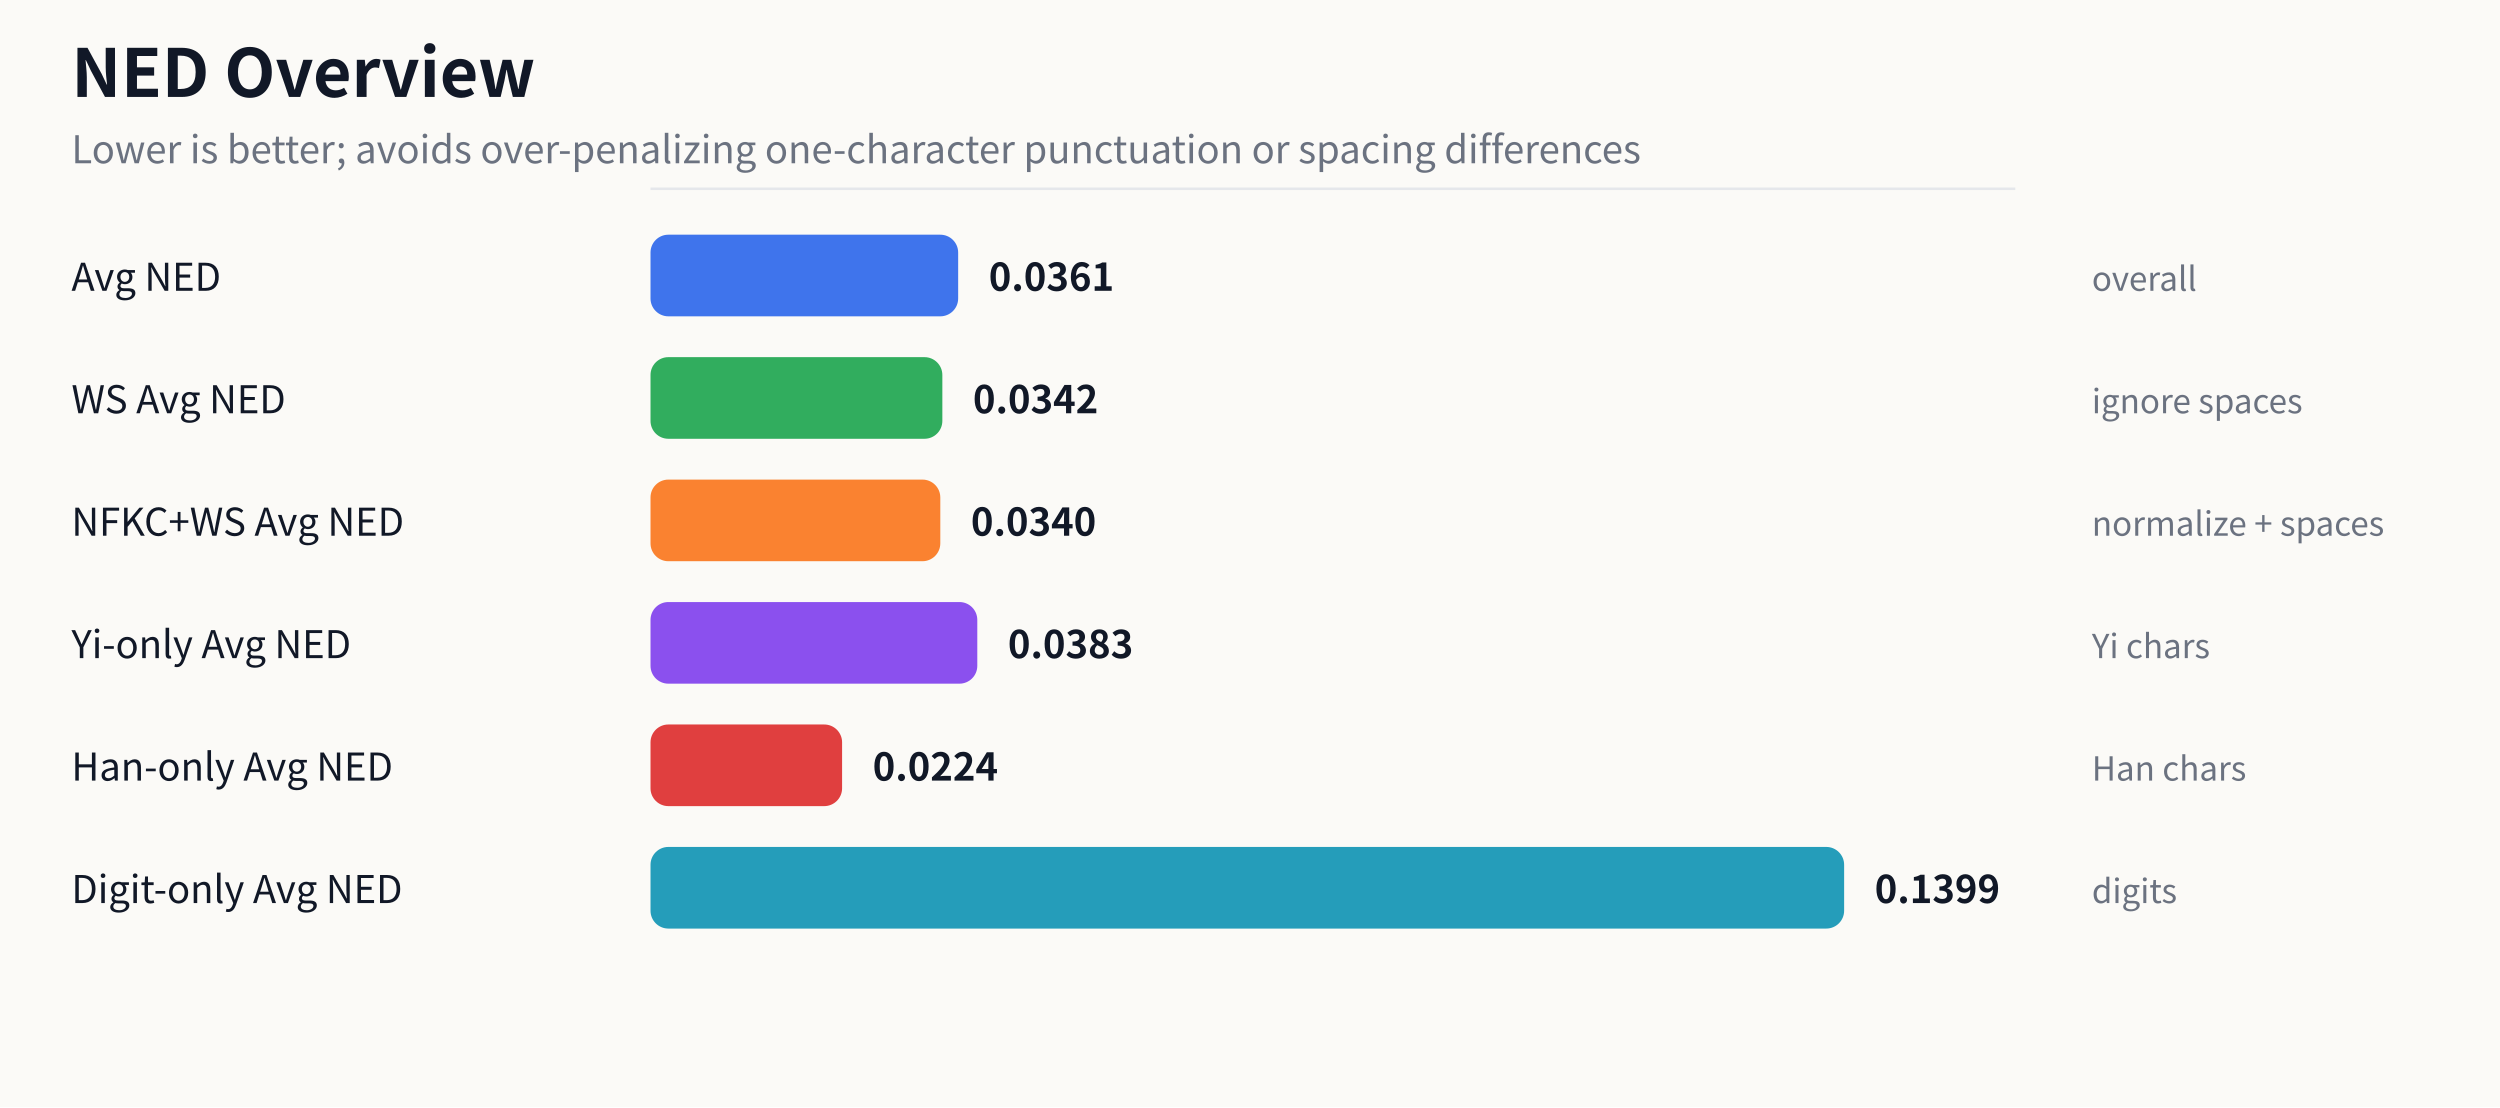
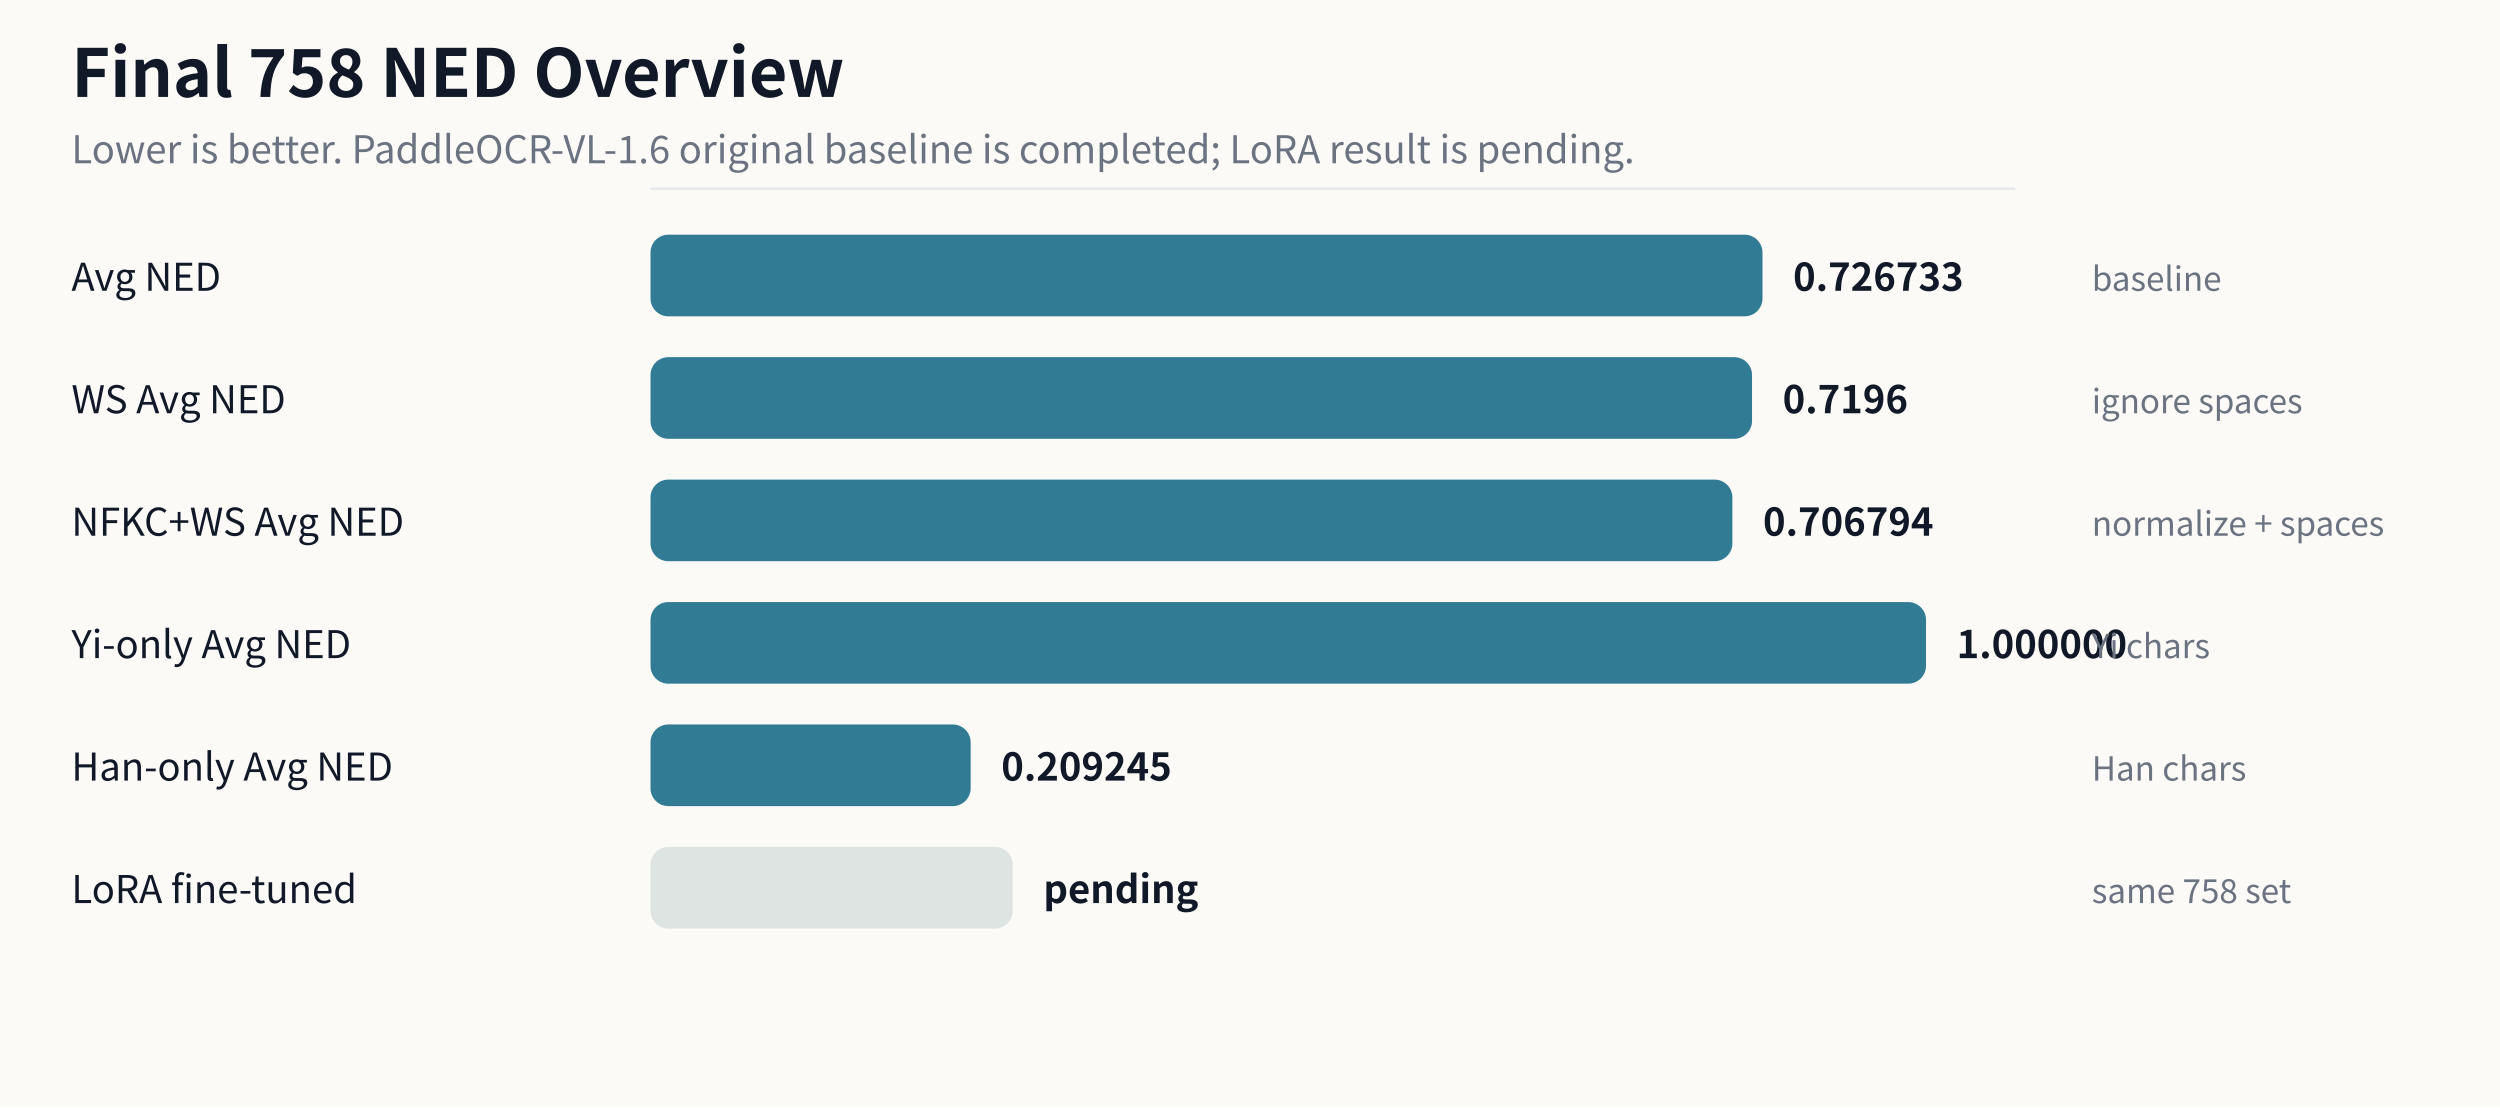
- <svg xmlns="http://www.w3.org/2000/svg" width="980" height="434" viewBox="0 0 980 434">
+ <svg xmlns="http://www.w3.org/2000/svg" width="980" height="434" viewBox="0 0 980 434" role="img" aria-labelledby="title desc">
  <rect width="100%" height="100%" fill="#fbfaf7" />
-   <style>text{font-family:-apple-system,BlinkMacSystemFont,"Segoe UI","Noto Sans CJK SC","PingFang SC",Arial,sans-serif}.title{font-size:26px;font-weight:700;fill:#111827}.sub{font-size:15px;fill:#6b7280}.label{font-size:15px;fill:#111827}.value{font-size:15px;font-weight:650;fill:#111827}.axis{stroke:#e5e7eb;stroke-width:1}.note{font-size:13px;fill:#6b7280}</style>
-   <text class="title" x="28" y="38">NED Overview</text>
-   <text class="sub" x="28" y="64">Lower is better; avoids over-penalizing one-character punctuation or spacing differences</text>
+   <style>text{font-family:-apple-system,BlinkMacSystemFont,"Segoe UI","Noto Sans CJK SC","PingFang SC",Arial,sans-serif}.title{font-size:26px;font-weight:700;fill:#111827}.sub{font-size:15px;fill:#6b7280}.label{font-size:15px;fill:#111827}.value{font-size:15px;font-weight:650;fill:#111827}.axis{stroke:#e5e7eb;stroke-width:1}.note{font-size:13px;fill:#6b7280}.base{fill:#176b87}.wait{fill:#d9e1de}</style>
+   <text class="title" x="28" y="38">Final 758 NED Overview</text>
+   <text class="sub" x="28" y="64">Lower is better. PaddleOCR-VL-1.6 original baseline is completed; LoRA result is pending.</text>
  <line class="axis" x1="255" y1="74" x2="790" y2="74" />
  <text class="label" x="28" y="114">Avg NED</text>
-   <rect x="255" y="92" width="120.6" height="32" rx="7" fill="#2563eb" opacity="0.88" />
-   <text class="value" x="387.6" y="114">0.0361</text>
-   <text class="note" x="820" y="114">overall</text>
+   <rect class="base" x="255" y="92" width="435.9" height="32" rx="7" opacity="0.88" />
+   <text class="value" x="702.9" y="114">0.726733</text>
+   <text class="note" x="820" y="114">baseline</text>
  <text class="label" x="28" y="162">WS Avg NED</text>
-   <rect x="255" y="140" width="114.4" height="32" rx="7" fill="#16a34a" opacity="0.88" />
-   <text class="value" x="381.4" y="162">0.0342</text>
+   <rect class="base" x="255" y="140" width="431.8" height="32" rx="7" opacity="0.88" />
+   <text class="value" x="698.8" y="162">0.7196</text>
  <text class="note" x="820" y="162">ignore spaces</text>
  <text class="label" x="28" y="210">NFKC+WS Avg NED</text>
-   <rect x="255" y="188" width="113.6" height="32" rx="7" fill="#f97316" opacity="0.88" />
-   <text class="value" x="380.6" y="210">0.0340</text>
+   <rect class="base" x="255" y="188" width="424.1" height="32" rx="7" opacity="0.88" />
+   <text class="value" x="691.1" y="210">0.706794</text>
  <text class="note" x="820" y="210">normalize + spaces</text>
  <text class="label" x="28" y="258">Yi-only Avg NED</text>
-   <rect x="255" y="236" width="128.1" height="32" rx="7" fill="#7c3aed" opacity="0.88" />
-   <text class="value" x="395.1" y="258">0.0383</text>
+   <rect class="base" x="255" y="236" width="500" height="32" rx="7" opacity="0.88" />
+   <text class="value" x="767" y="258">1.000000</text>
  <text class="note" x="820" y="258">Yi chars</text>
  <text class="label" x="28" y="306">Han-only Avg NED</text>
-   <rect x="255" y="284" width="75.1" height="32" rx="7" fill="#dc2626" opacity="0.88" />
-   <text class="value" x="342.1" y="306">0.0224</text>
+   <rect class="base" x="255" y="284" width="125.5" height="32" rx="7" opacity="0.88" />
+   <text class="value" x="392.5" y="306">0.209245</text>
  <text class="note" x="820" y="306">Han chars</text>
-   <text class="label" x="28" y="354">Digit-only Avg NED</text>
-   <rect x="255" y="332" width="467.9" height="32" rx="7" fill="#0891b2" opacity="0.88" />
-   <text class="value" x="734.9" y="354">0.1399</text>
-   <text class="note" x="820" y="354">digits</text>
+   <text class="label" x="28" y="354">LoRA fine-tuned</text>
+   <rect class="wait" x="255" y="332" width="142" height="32" rx="7" opacity="0.88" />
+   <text class="value" x="409" y="354">pending</text>
+   <text class="note" x="820" y="354">same 758 set</text>
</svg>
